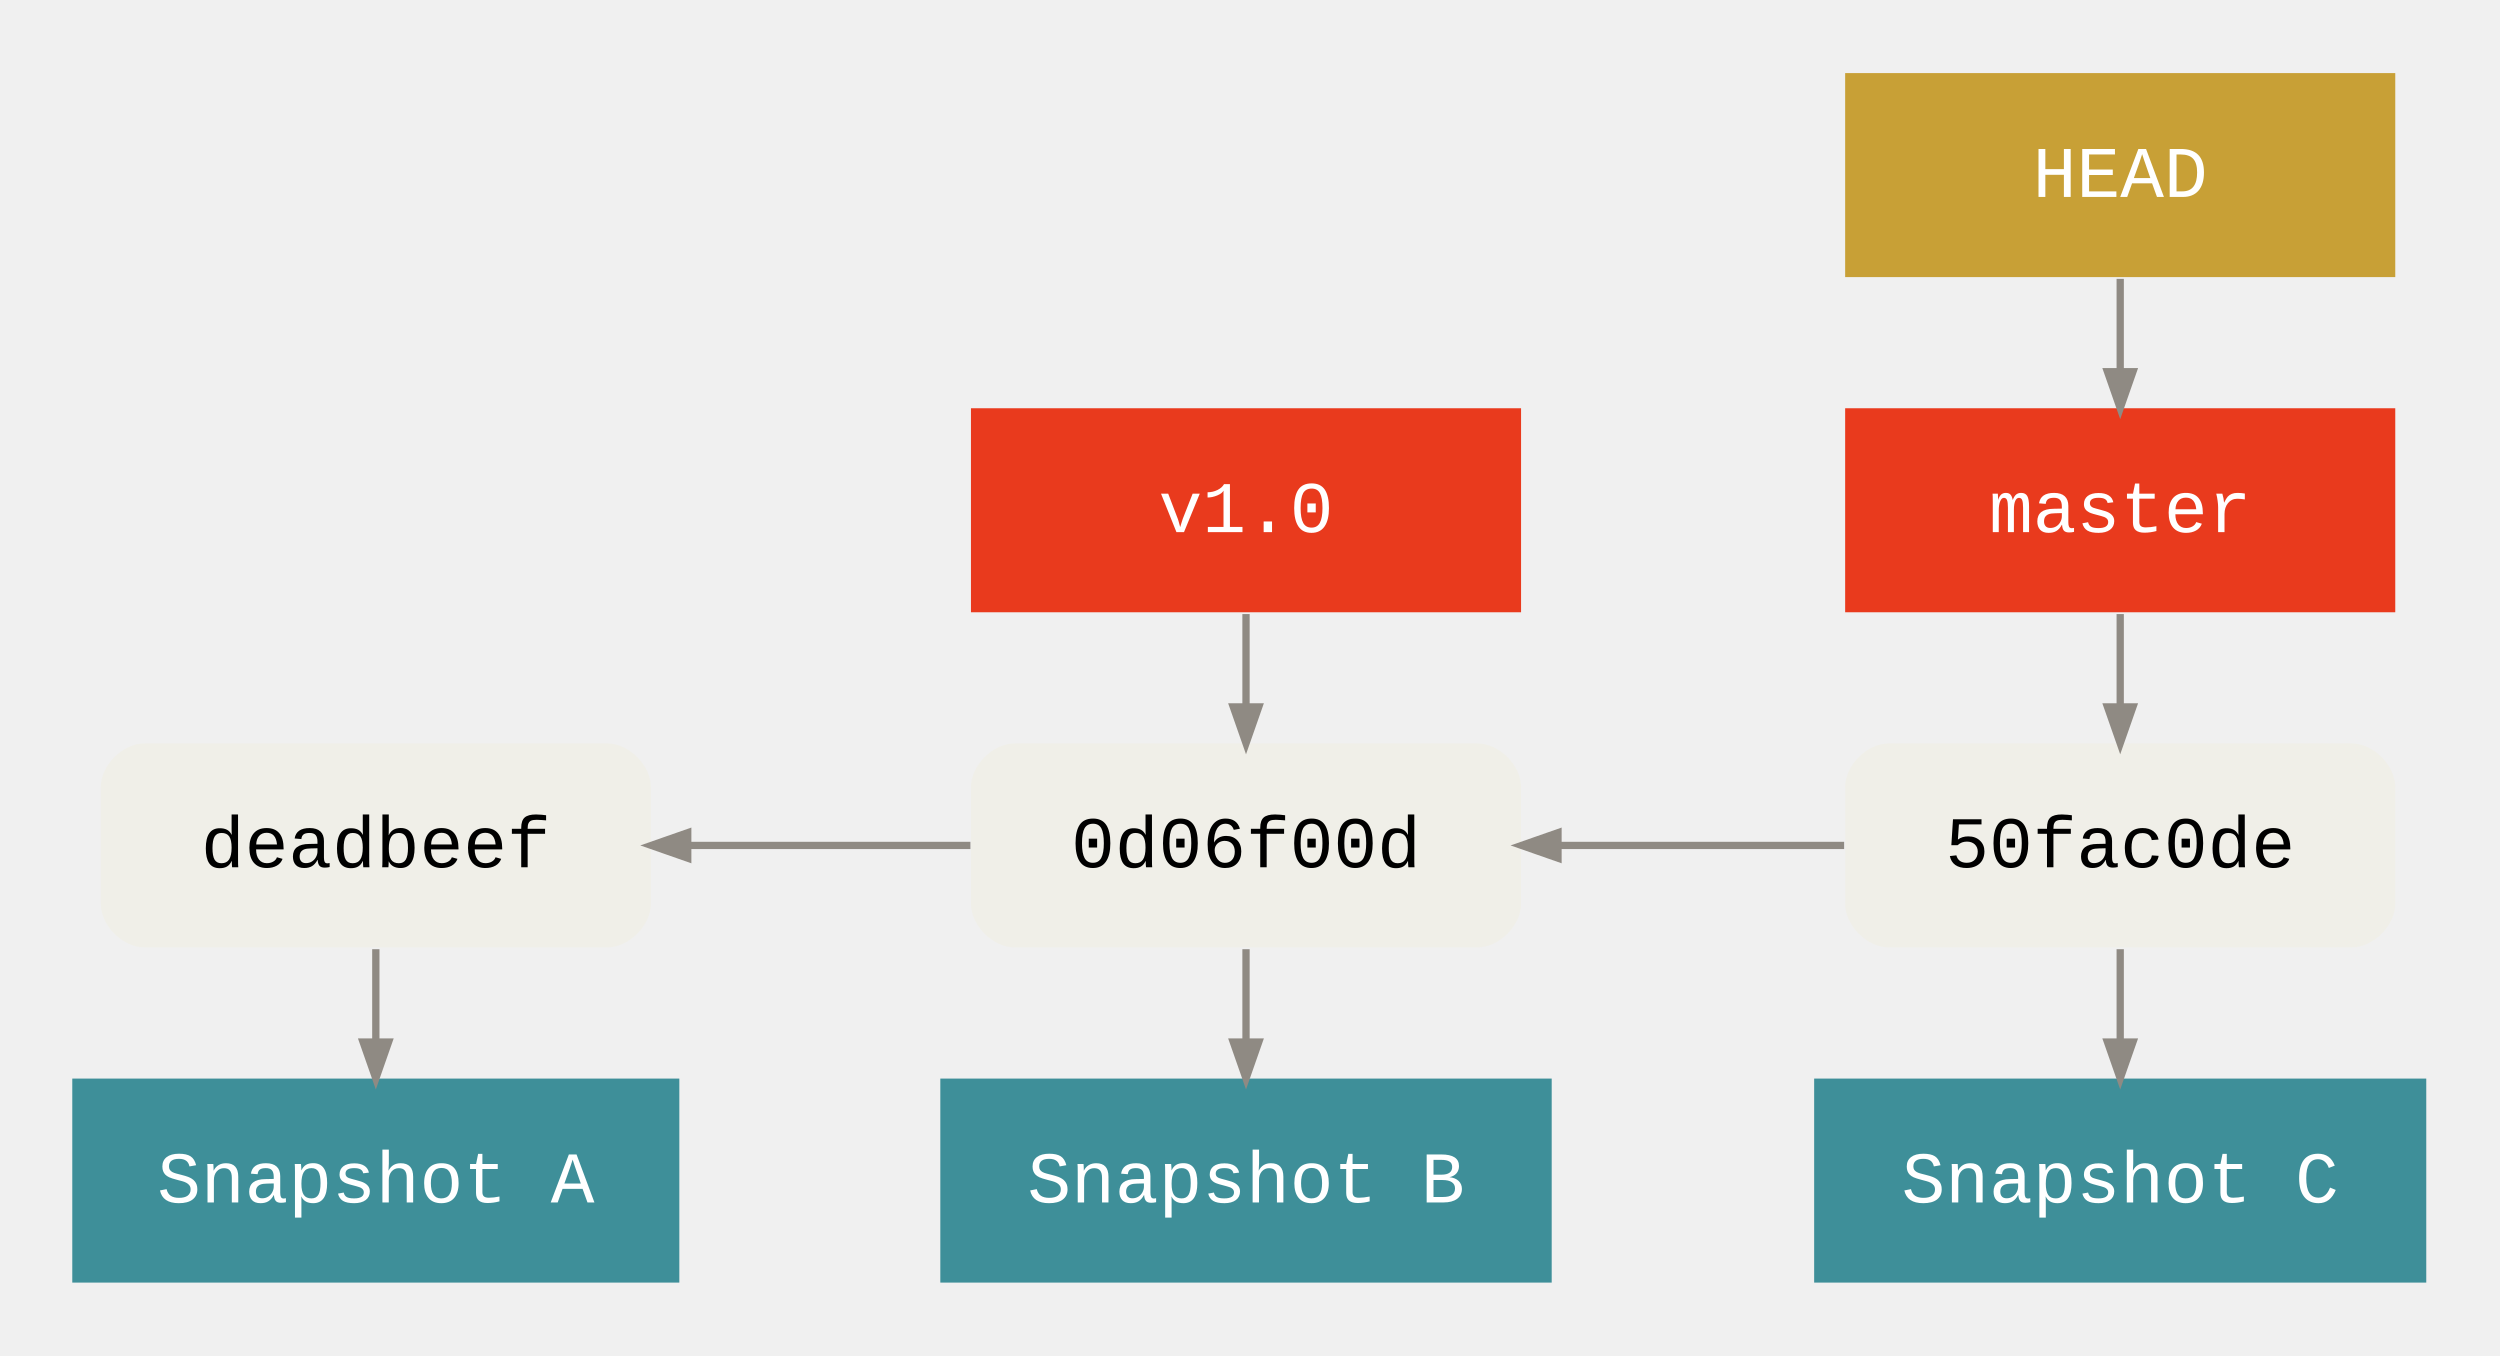
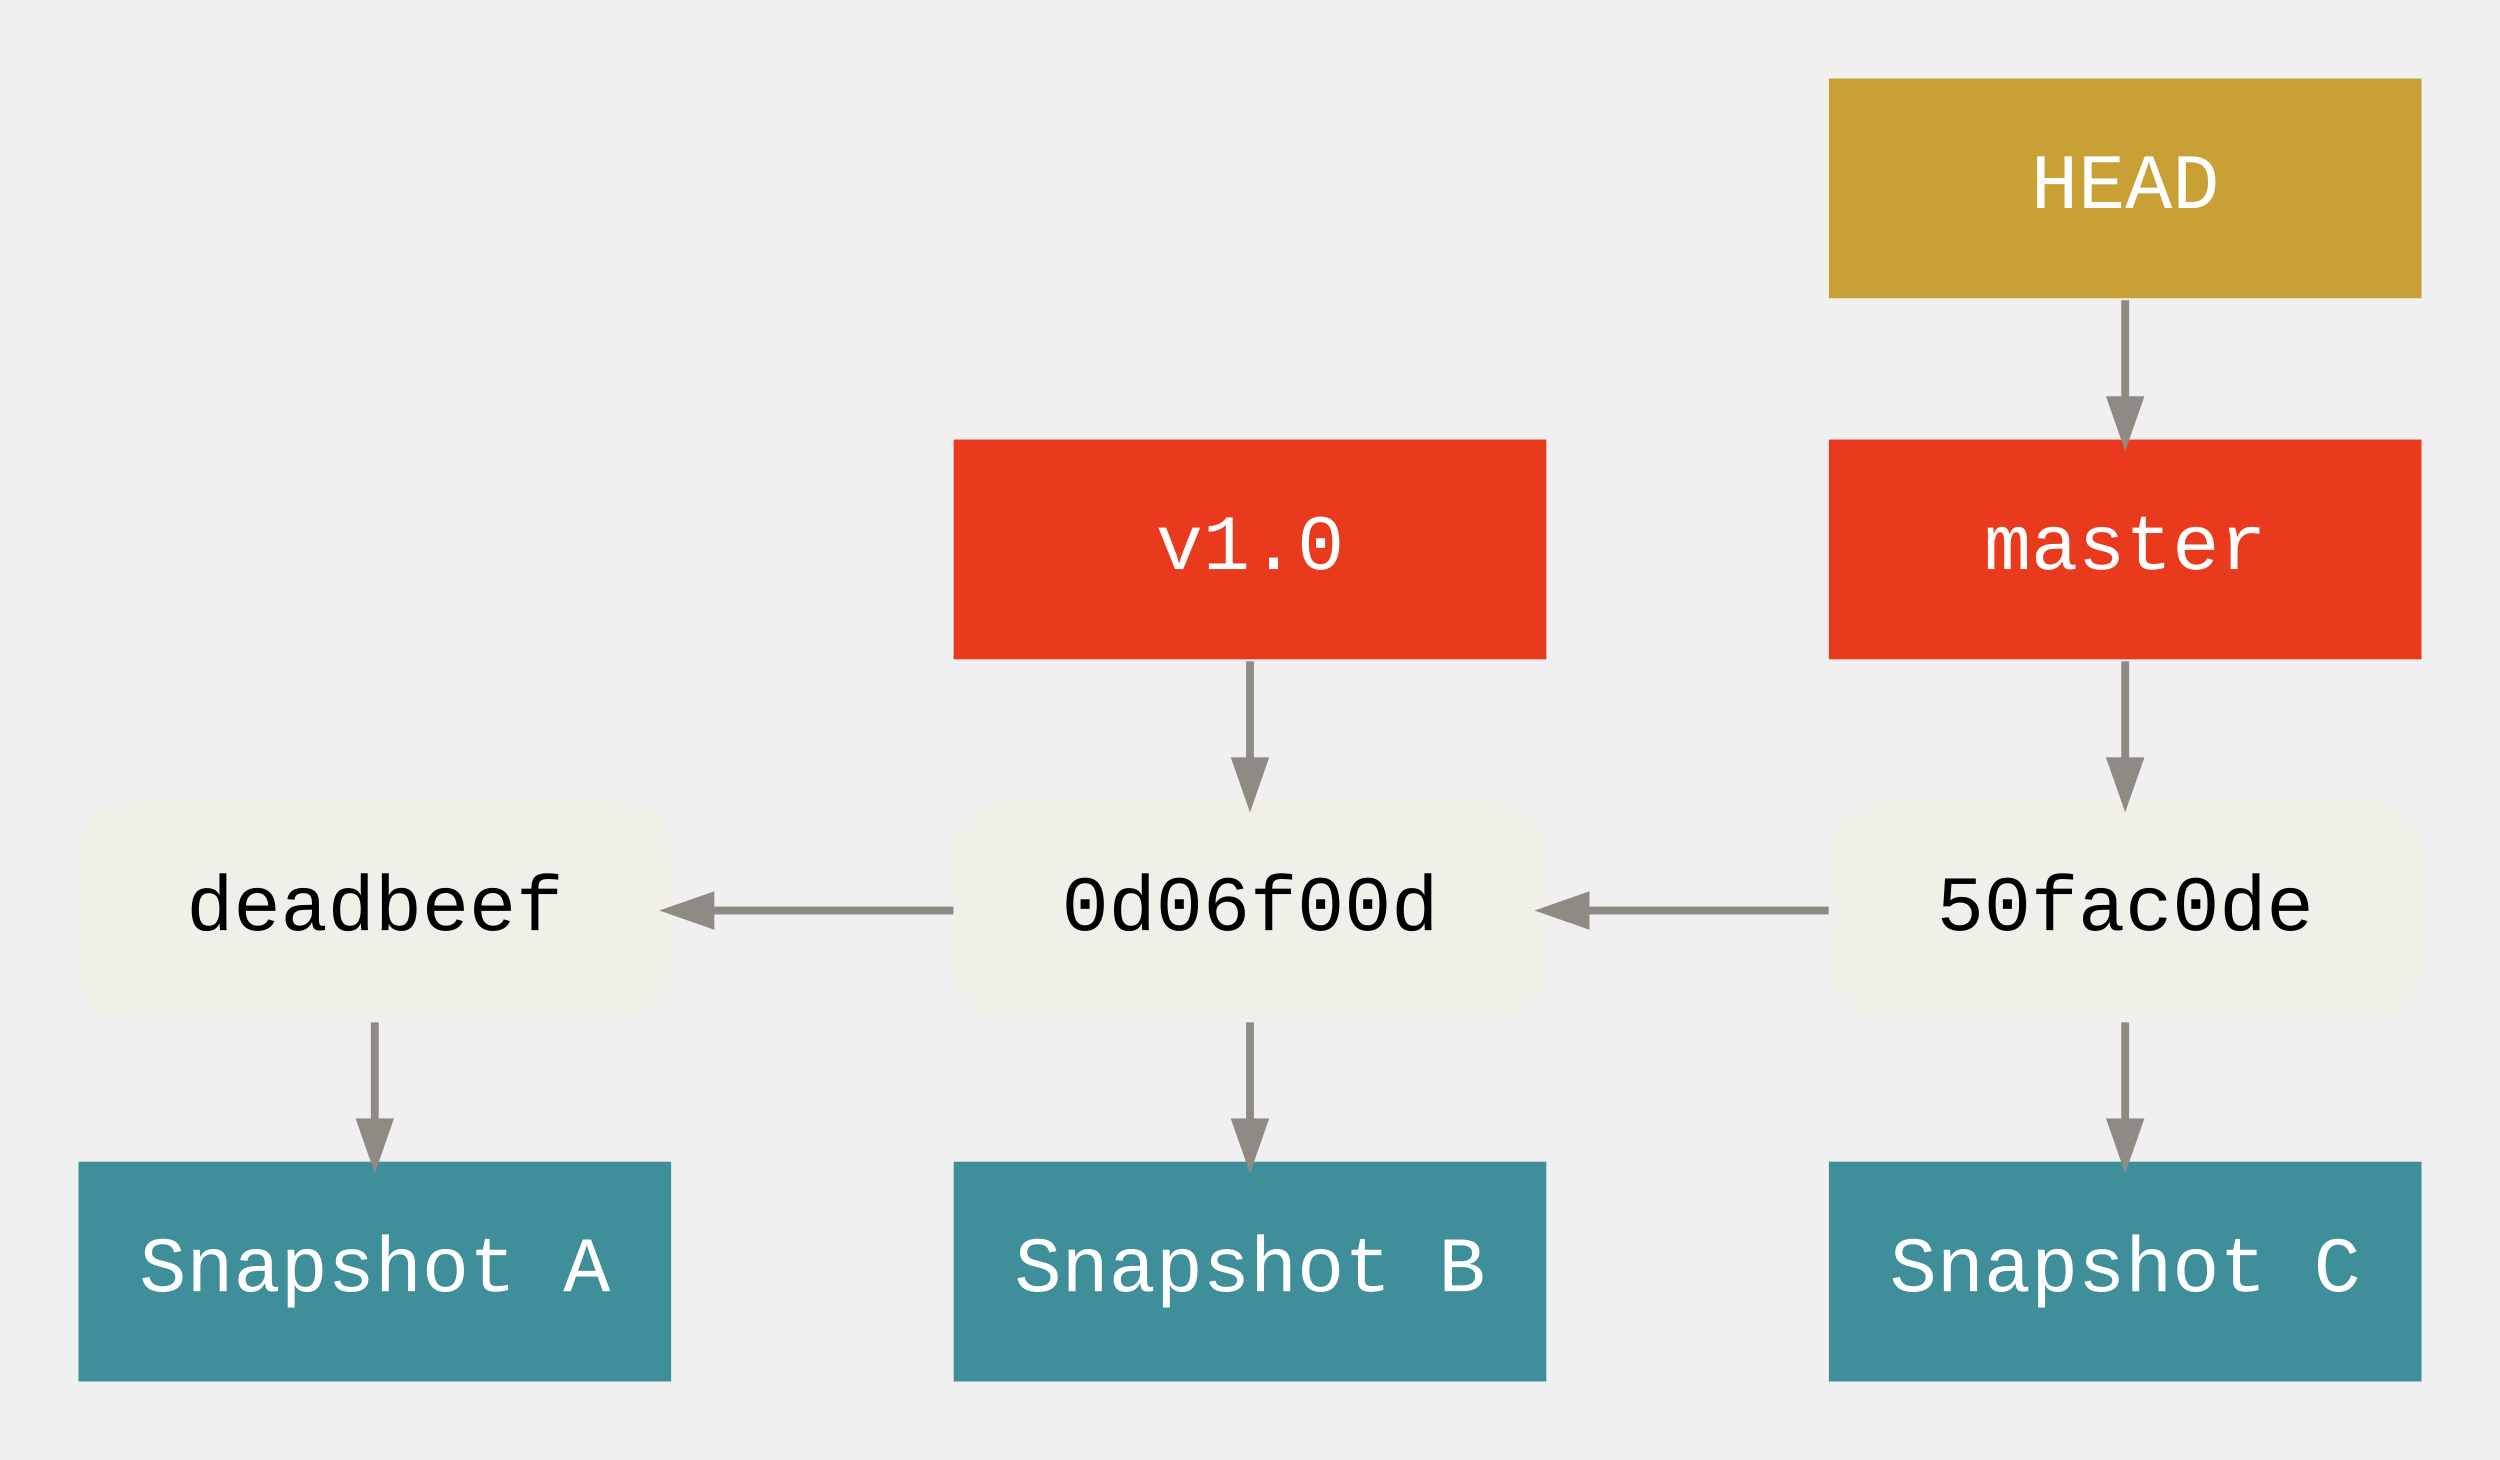
- <svg xmlns="http://www.w3.org/2000/svg" width="686pt" height="372pt" viewBox="0.00 0.00 686.23 372.00">
+ <svg xmlns="http://www.w3.org/2000/svg" width="637pt" height="372pt" viewBox="0.00 0.00 637.00 372.00">
  <g id="graph0" class="graph" transform="scale(1 1) rotate(0) translate(4 368)">
    <g id="clust1" class="cluster">
</g>
    <g id="clust3" class="cluster">
</g>
    <g id="clust5" class="cluster">
</g>
    <g id="node1" class="node">
-       <path fill="#f0efe8" stroke="black" stroke-width="0" d="M162.66,-164C162.66,-164 35.66,-164 35.66,-164 29.66,-164 23.66,-158 23.66,-152 23.66,-152 23.66,-120 23.66,-120 23.66,-114 29.66,-108 35.66,-108 35.66,-108 162.66,-108 162.66,-108 168.66,-108 174.66,-114 174.66,-120 174.66,-120 174.66,-152 174.66,-152 174.66,-158 168.66,-164 162.66,-164" />
-       <text text-anchor="middle" x="99.16" y="-130" font-family="Menlo, Monaco, Consolas, Lucida Console, Courier New, monospace" font-size="20.00">deadbeef</text>
+       <path fill="#f0efe8" stroke="black" stroke-width="0" d="M155,-164C155,-164 28,-164 28,-164 22,-164 16,-158 16,-152 16,-152 16,-120 16,-120 16,-114 22,-108 28,-108 28,-108 155,-108 155,-108 161,-108 167,-114 167,-120 167,-120 167,-152 167,-152 167,-158 161,-164 155,-164" />
+       <text text-anchor="middle" x="91.5" y="-131" font-family="Menlo, Monaco, Consolas, Lucida Console, Courier New, monospace" font-size="20.00">deadbeef</text>
    </g>
    <g id="node2" class="node">
-       <path fill="#f0efe8" stroke="black" stroke-width="0" d="M401.52,-164C401.52,-164 274.52,-164 274.52,-164 268.52,-164 262.52,-158 262.52,-152 262.52,-152 262.52,-120 262.52,-120 262.52,-114 268.52,-108 274.52,-108 274.52,-108 401.52,-108 401.52,-108 407.52,-108 413.52,-114 413.52,-120 413.52,-120 413.52,-152 413.52,-152 413.52,-158 407.52,-164 401.52,-164" />
-       <text text-anchor="middle" x="338.02" y="-130" font-family="Menlo, Monaco, Consolas, Lucida Console, Courier New, monospace" font-size="20.00">0d06f00d</text>
+       <path fill="#f0efe8" stroke="black" stroke-width="0" d="M378,-164C378,-164 251,-164 251,-164 245,-164 239,-158 239,-152 239,-152 239,-120 239,-120 239,-114 245,-108 251,-108 251,-108 378,-108 378,-108 384,-108 390,-114 390,-120 390,-120 390,-152 390,-152 390,-158 384,-164 378,-164" />
+       <text text-anchor="middle" x="314.5" y="-131" font-family="Menlo, Monaco, Consolas, Lucida Console, Courier New, monospace" font-size="20.00">0d06f00d</text>
    </g>
    <g id="edge1" class="edge">
-       <path fill="none" stroke="#8f8a83" stroke-width="2" d="M185.08,-136C210.34,-136 237.81,-136 262.37,-136" />
-       <polygon fill="#8f8a83" stroke="#8f8a83" stroke-width="2" points="184.78,-132.5 174.78,-136 184.78,-139.5 184.78,-132.5" />
+       <path fill="none" stroke="#8f8a83" stroke-width="2" d="M177.2,-136C197.53,-136 219.1,-136 238.94,-136" />
+       <polygon fill="#8f8a83" stroke="#8f8a83" stroke-width="2" points="177.01,-132.5 167.01,-136 177.01,-139.5 177.01,-132.5" />
    </g>
    <g id="node3" class="node">
-       <path fill="#f0efe8" stroke="black" stroke-width="0" d="M641.48,-164C641.48,-164 514.48,-164 514.48,-164 508.48,-164 502.48,-158 502.48,-152 502.48,-152 502.48,-120 502.48,-120 502.48,-114 508.48,-108 514.48,-108 514.48,-108 641.48,-108 641.48,-108 647.48,-108 653.48,-114 653.48,-120 653.48,-120 653.48,-152 653.48,-152 653.48,-158 647.48,-164 641.48,-164" />
-       <text text-anchor="middle" x="577.98" y="-130" font-family="Menlo, Monaco, Consolas, Lucida Console, Courier New, monospace" font-size="20.00">50fac0de</text>
+       <path fill="#f0efe8" stroke="black" stroke-width="0" d="M601,-164C601,-164 474,-164 474,-164 468,-164 462,-158 462,-152 462,-152 462,-120 462,-120 462,-114 468,-108 474,-108 474,-108 601,-108 601,-108 607,-108 613,-114 613,-120 613,-120 613,-152 613,-152 613,-158 607,-164 601,-164" />
+       <text text-anchor="middle" x="537.5" y="-131" font-family="Menlo, Monaco, Consolas, Lucida Console, Courier New, monospace" font-size="20.00">50fac0de</text>
    </g>
    <g id="edge2" class="edge">
-       <path fill="none" stroke="#8f8a83" stroke-width="2" d="M423.72,-136C449.34,-136 477.28,-136 502.2,-136" />
-       <polygon fill="#8f8a83" stroke="#8f8a83" stroke-width="2" points="423.66,-132.5 413.66,-136 423.66,-139.5 423.66,-132.5" />
+       <path fill="none" stroke="#8f8a83" stroke-width="2" d="M400.2,-136C420.53,-136 442.1,-136 461.94,-136" />
+       <polygon fill="#8f8a83" stroke="#8f8a83" stroke-width="2" points="400.01,-132.5 390.01,-136 400.01,-139.5 400.01,-132.5" />
    </g>
    <g id="node5" class="node">
-       <polygon fill="#e93a1d" stroke="black" stroke-width="0" points="413.52,-256 262.52,-256 262.52,-200 413.52,-200 413.52,-256" />
-       <text text-anchor="middle" x="338.02" y="-222" font-family="Menlo, Monaco, Consolas, Lucida Console, Courier New, monospace" font-size="20.00" fill="#ffffff">v1.0</text>
+       <polygon fill="#e93a1d" stroke="black" stroke-width="0" points="390,-256 239,-256 239,-200 390,-200 390,-256" />
+       <text text-anchor="middle" x="314.5" y="-223" font-family="Menlo, Monaco, Consolas, Lucida Console, Courier New, monospace" font-size="20.00" fill="#ffffff">v1.0</text>
    </g>
    <g id="edge5" class="edge">
-       <path fill="none" stroke="#8f8a83" stroke-width="2" d="M338.02,-174.29C338.02,-182.7 338.02,-191.11 338.02,-199.51" />
-       <polygon fill="#8f8a83" stroke="#8f8a83" stroke-width="2" points="341.52,-174.03 338.02,-164.03 334.52,-174.03 341.52,-174.03" />
+       <path fill="none" stroke="#8f8a83" stroke-width="2" d="M314.5,-174.29C314.5,-182.7 314.5,-191.11 314.5,-199.51" />
+       <polygon fill="#8f8a83" stroke="#8f8a83" stroke-width="2" points="318,-174.03 314.5,-164.03 311,-174.03 318,-174.03" />
    </g>
    <g id="node4" class="node">
-       <polygon fill="#e93a1d" stroke="black" stroke-width="0" points="653.48,-256 502.48,-256 502.48,-200 653.48,-200 653.48,-256" />
-       <text text-anchor="middle" x="577.98" y="-222" font-family="Menlo, Monaco, Consolas, Lucida Console, Courier New, monospace" font-size="20.00" fill="#ffffff">master</text>
+       <polygon fill="#e93a1d" stroke="black" stroke-width="0" points="613,-256 462,-256 462,-200 613,-200 613,-256" />
+       <text text-anchor="middle" x="537.5" y="-223" font-family="Menlo, Monaco, Consolas, Lucida Console, Courier New, monospace" font-size="20.00" fill="#ffffff">master</text>
    </g>
    <g id="edge7" class="edge">
-       <path fill="none" stroke="#8f8a83" stroke-width="2" d="M577.98,-174.29C577.98,-182.7 577.98,-191.11 577.98,-199.51" />
-       <polygon fill="#8f8a83" stroke="#8f8a83" stroke-width="2" points="581.48,-174.03 577.98,-164.03 574.48,-174.03 581.48,-174.03" />
+       <path fill="none" stroke="#8f8a83" stroke-width="2" d="M537.5,-174.29C537.5,-182.7 537.5,-191.11 537.5,-199.51" />
+       <polygon fill="#8f8a83" stroke="#8f8a83" stroke-width="2" points="541,-174.03 537.5,-164.03 534,-174.03 541,-174.03" />
    </g>
    <g id="node6" class="node">
-       <polygon fill="#c8a036" stroke="black" stroke-width="0" points="653.48,-348 502.48,-348 502.48,-292 653.48,-292 653.48,-348" />
-       <text text-anchor="middle" x="577.98" y="-314" font-family="Menlo, Monaco, Consolas, Lucida Console, Courier New, monospace" font-size="20.00" fill="#ffffff">HEAD</text>
+       <polygon fill="#c8a036" stroke="black" stroke-width="0" points="613,-348 462,-348 462,-292 613,-292 613,-348" />
+       <text text-anchor="middle" x="537.5" y="-315" font-family="Menlo, Monaco, Consolas, Lucida Console, Courier New, monospace" font-size="20.00" fill="#ffffff">HEAD</text>
    </g>
    <g id="edge8" class="edge">
-       <path fill="none" stroke="#8f8a83" stroke-width="2" d="M577.98,-266.29C577.98,-274.7 577.98,-283.11 577.98,-291.51" />
-       <polygon fill="#8f8a83" stroke="#8f8a83" stroke-width="2" points="581.48,-266.03 577.98,-256.03 574.48,-266.03 581.48,-266.03" />
+       <path fill="none" stroke="#8f8a83" stroke-width="2" d="M537.5,-266.29C537.5,-274.7 537.5,-283.11 537.5,-291.51" />
+       <polygon fill="#8f8a83" stroke="#8f8a83" stroke-width="2" points="541,-266.03 537.5,-256.03 534,-266.03 541,-266.03" />
    </g>
    <g id="node7" class="node">
-       <polygon fill="#3e8f99" stroke="black" stroke-width="0" points="182.47,-72 15.84,-72 15.84,-16 182.47,-16 182.47,-72" />
-       <text text-anchor="middle" x="99.16" y="-38" font-family="Menlo, Monaco, Consolas, Lucida Console, Courier New, monospace" font-size="20.00" fill="#ffffff">Snapshot A</text>
+       <polygon fill="#3e8f99" stroke="black" stroke-width="0" points="167,-72 16,-72 16,-16 167,-16 167,-72" />
+       <text text-anchor="middle" x="91.5" y="-39" font-family="Menlo, Monaco, Consolas, Lucida Console, Courier New, monospace" font-size="20.00" fill="#ffffff">Snapshot A</text>
    </g>
    <g id="edge3" class="edge">
-       <path fill="none" stroke="#8f8a83" stroke-width="2" d="M99.16,-82.29C99.16,-90.7 99.16,-99.11 99.16,-107.51" />
-       <polygon fill="#8f8a83" stroke="#8f8a83" stroke-width="2" points="102.66,-82.03 99.16,-72.03 95.66,-82.03 102.66,-82.03" />
+       <path fill="none" stroke="#8f8a83" stroke-width="2" d="M91.5,-82.29C91.5,-90.7 91.5,-99.11 91.5,-107.51" />
+       <polygon fill="#8f8a83" stroke="#8f8a83" stroke-width="2" points="95,-82.03 91.5,-72.03 88,-82.03 95,-82.03" />
    </g>
    <g id="node8" class="node">
-       <polygon fill="#3e8f99" stroke="black" stroke-width="0" points="421.93,-72 254.11,-72 254.11,-16 421.93,-16 421.93,-72" />
-       <text text-anchor="middle" x="338.02" y="-38" font-family="Menlo, Monaco, Consolas, Lucida Console, Courier New, monospace" font-size="20.00" fill="#ffffff">Snapshot B</text>
+       <polygon fill="#3e8f99" stroke="black" stroke-width="0" points="390,-72 239,-72 239,-16 390,-16 390,-72" />
+       <text text-anchor="middle" x="314.5" y="-39" font-family="Menlo, Monaco, Consolas, Lucida Console, Courier New, monospace" font-size="20.00" fill="#ffffff">Snapshot B</text>
    </g>
    <g id="edge4" class="edge">
-       <path fill="none" stroke="#8f8a83" stroke-width="2" d="M338.02,-82.29C338.02,-90.7 338.02,-99.11 338.02,-107.51" />
-       <polygon fill="#8f8a83" stroke="#8f8a83" stroke-width="2" points="341.52,-82.03 338.02,-72.03 334.52,-82.03 341.52,-82.03" />
+       <path fill="none" stroke="#8f8a83" stroke-width="2" d="M314.5,-82.29C314.5,-90.7 314.5,-99.11 314.5,-107.51" />
+       <polygon fill="#8f8a83" stroke="#8f8a83" stroke-width="2" points="318,-82.03 314.5,-72.03 311,-82.03 318,-82.03" />
    </g>
    <g id="node9" class="node">
-       <polygon fill="#3e8f99" stroke="black" stroke-width="0" points="661.99,-72 493.97,-72 493.97,-16 661.99,-16 661.99,-72" />
-       <text text-anchor="middle" x="577.98" y="-38" font-family="Menlo, Monaco, Consolas, Lucida Console, Courier New, monospace" font-size="20.00" fill="#ffffff">Snapshot C</text>
+       <polygon fill="#3e8f99" stroke="black" stroke-width="0" points="613,-72 462,-72 462,-16 613,-16 613,-72" />
+       <text text-anchor="middle" x="537.5" y="-39" font-family="Menlo, Monaco, Consolas, Lucida Console, Courier New, monospace" font-size="20.00" fill="#ffffff">Snapshot C</text>
    </g>
    <g id="edge6" class="edge">
-       <path fill="none" stroke="#8f8a83" stroke-width="2" d="M577.98,-82.29C577.98,-90.7 577.98,-99.11 577.98,-107.51" />
-       <polygon fill="#8f8a83" stroke="#8f8a83" stroke-width="2" points="581.48,-82.03 577.98,-72.03 574.48,-82.03 581.48,-82.03" />
+       <path fill="none" stroke="#8f8a83" stroke-width="2" d="M537.5,-82.29C537.5,-90.7 537.5,-99.11 537.5,-107.51" />
+       <polygon fill="#8f8a83" stroke="#8f8a83" stroke-width="2" points="541,-82.03 537.5,-72.03 534,-82.03 541,-82.03" />
    </g>
  </g>
</svg>
